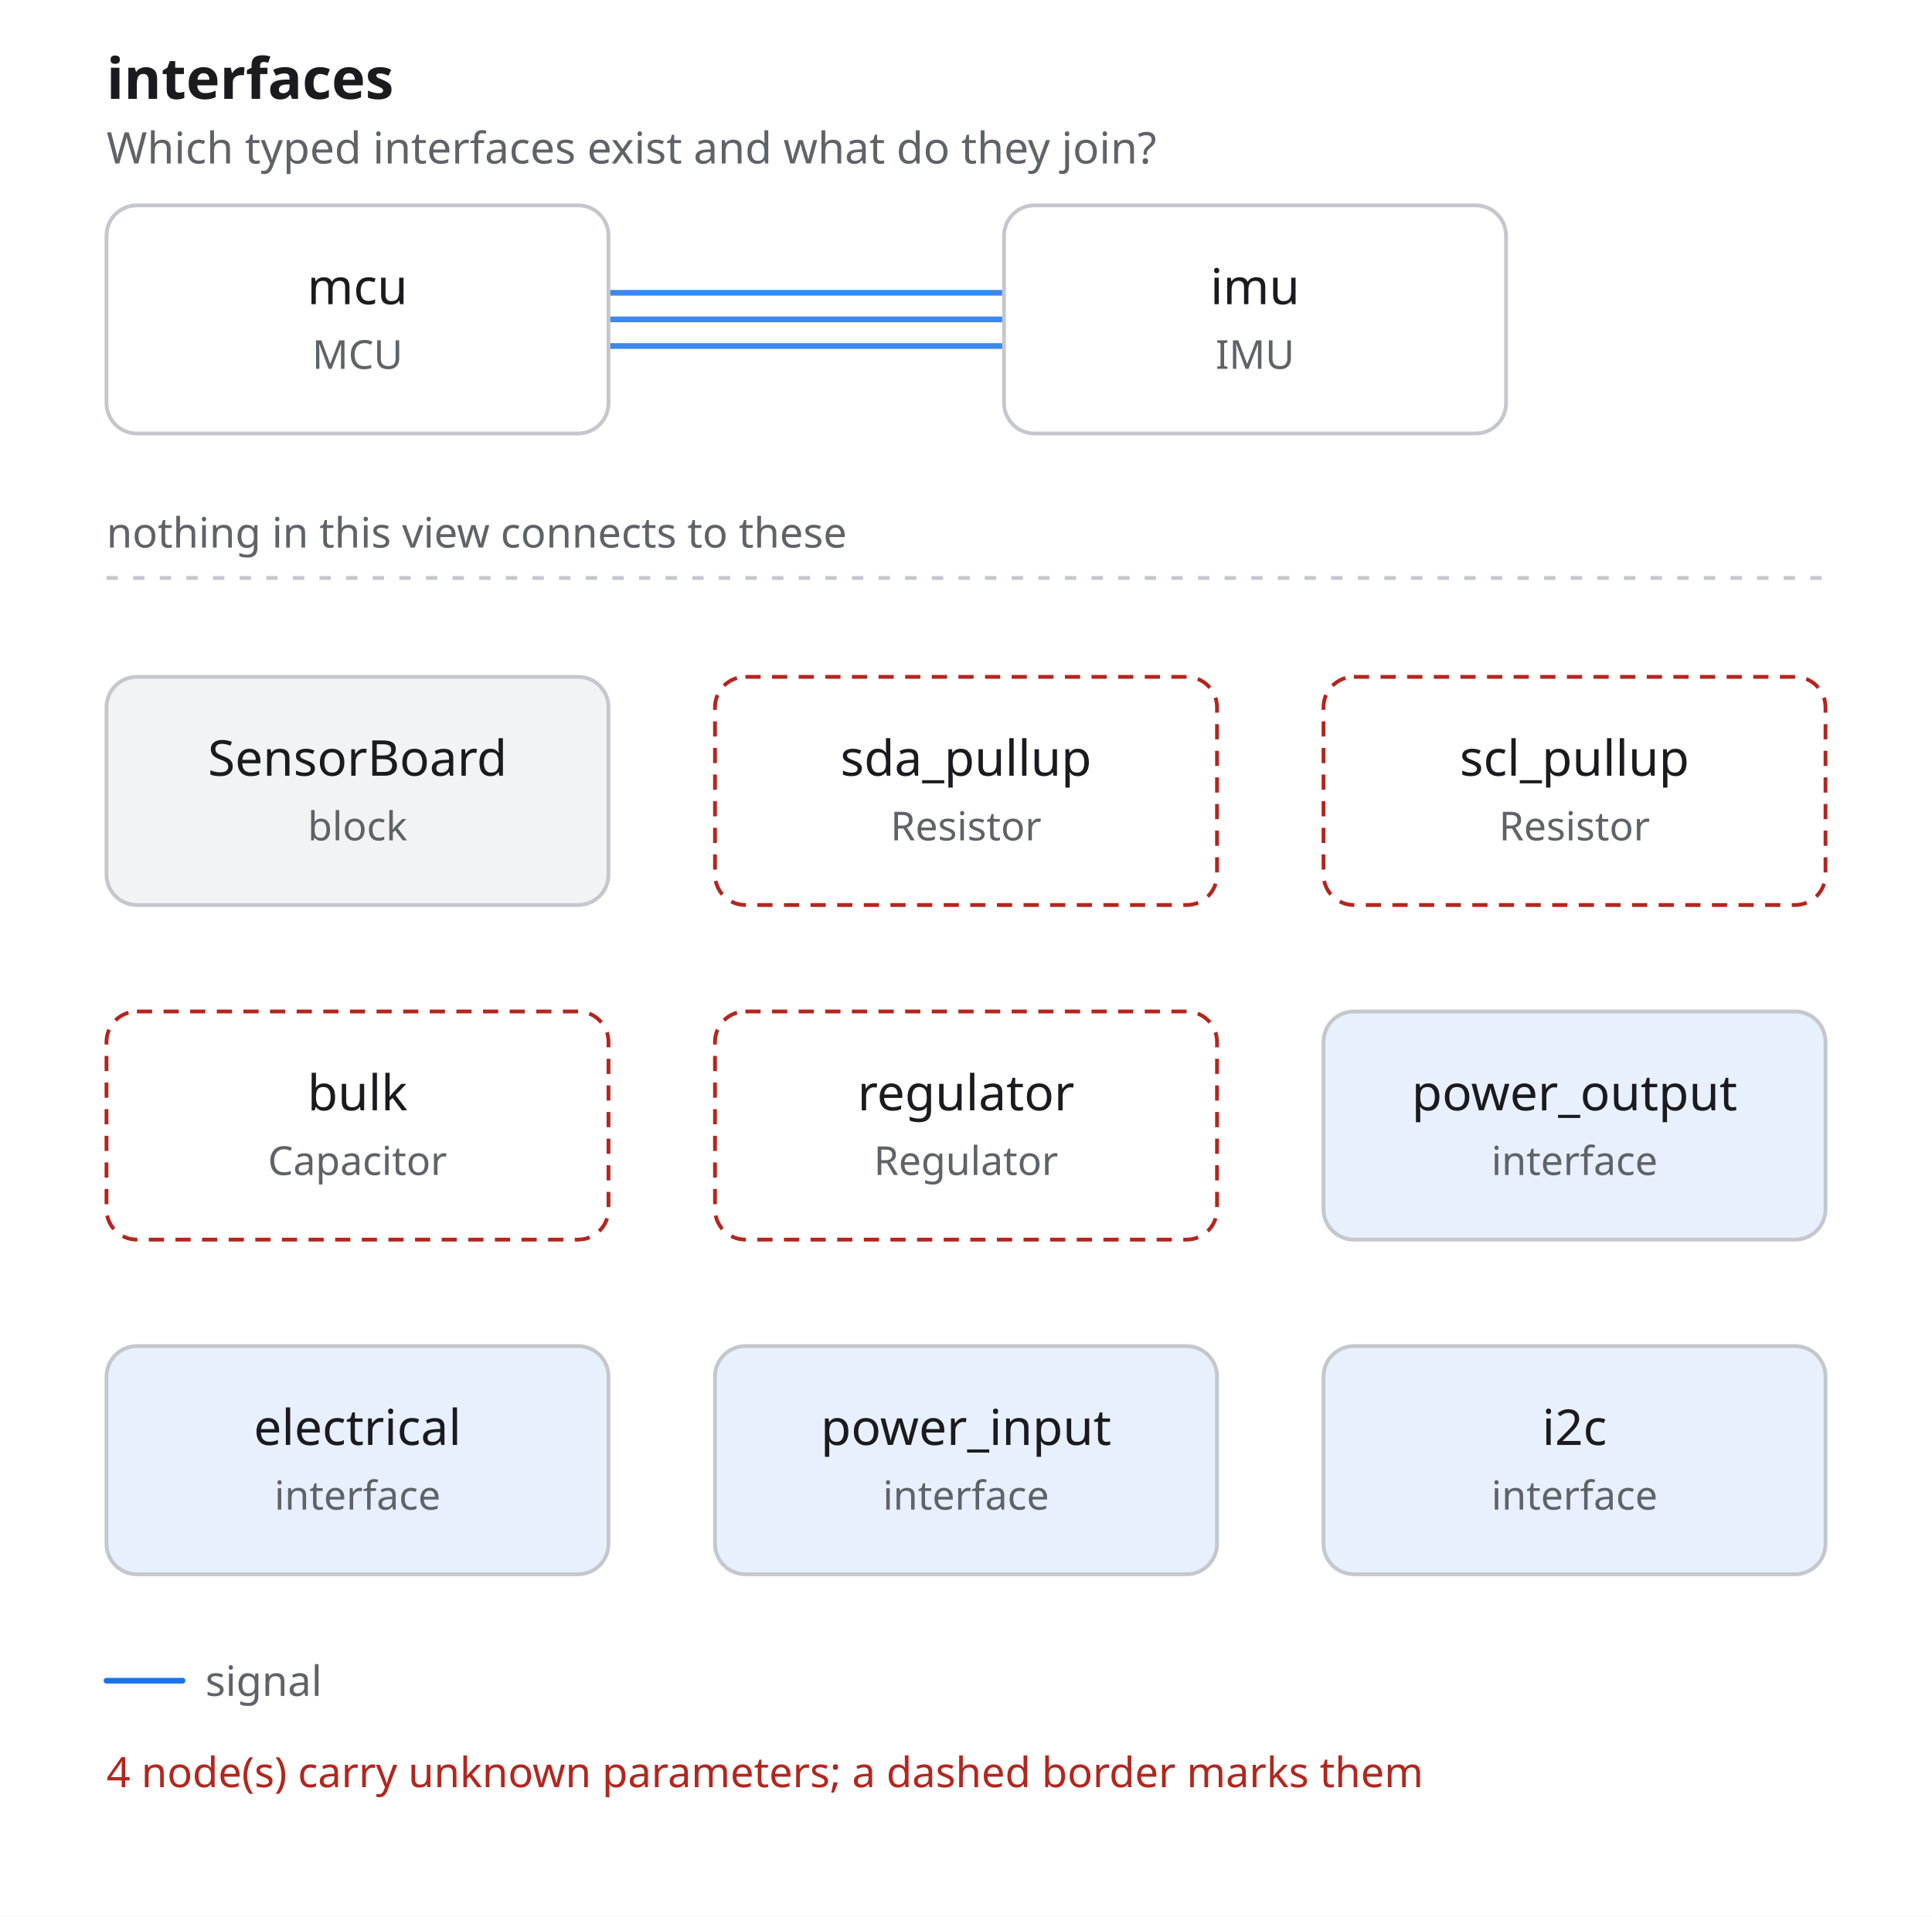
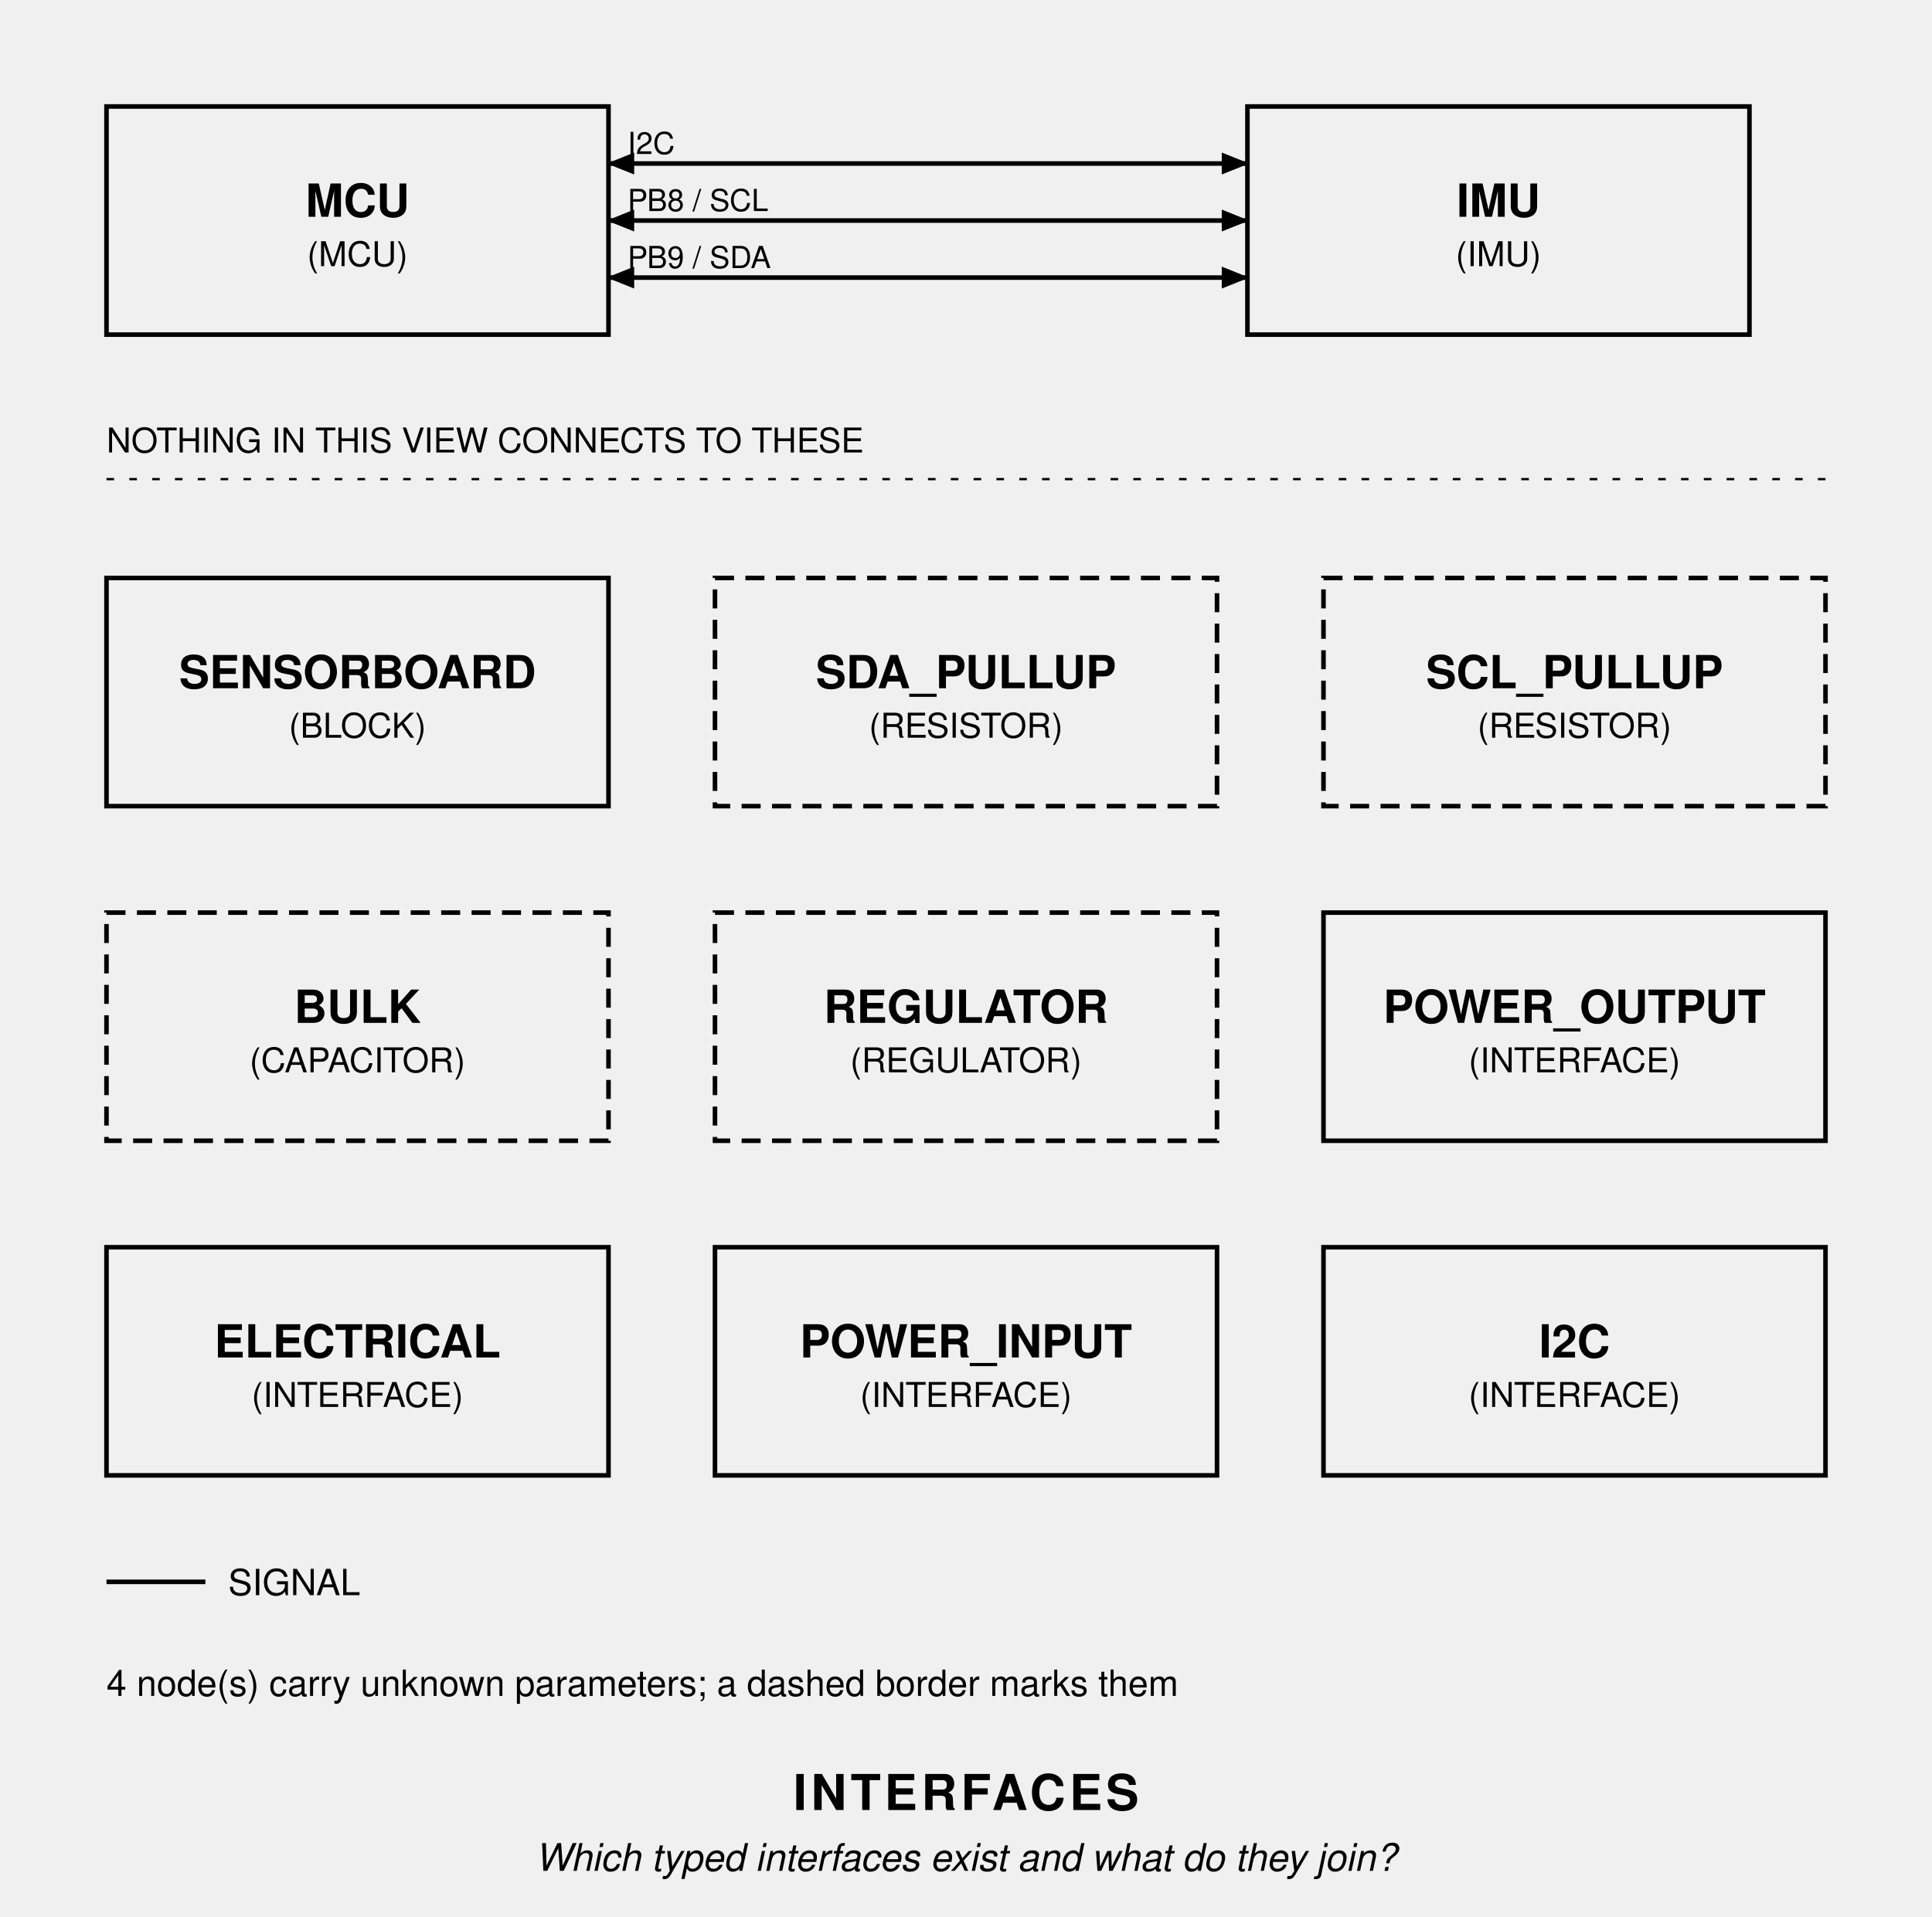
- <svg xmlns="http://www.w3.org/2000/svg" width="508" height="504" viewBox="0 0 508 504" font-family="system-ui, sans-serif">
-   <rect width="508" height="504" fill="#ffffff" />
-   <text x="28" y="26" font-size="15" font-weight="600" fill="#1b1b1f">interfaces</text>
-   <text x="28" y="43" font-size="11.5" fill="#5f6368">Which typed interfaces exist and what do they join?</text>
-   <line x1="28" y1="152" x2="480" y2="152" stroke="#c4c7cc" stroke-width="1" stroke-dasharray="3 4" />
-   <text x="28" y="144" font-size="11" fill="#5f6368">nothing in this view connects to these</text>
-   <path d="M160.0,77.0 C206.8,77.0 217.2,77.0 264.0,77.0" fill="none" stroke="#1a73e8" stroke-width="1.5" stroke-linecap="round" opacity="0.85" />
-   <path d="M160.0,84.0 C206.8,84.0 217.2,84.0 264.0,84.0" fill="none" stroke="#1a73e8" stroke-width="1.5" stroke-linecap="round" opacity="0.85" />
-   <path d="M160.0,91.0 C206.8,91.0 217.2,91.0 264.0,91.0" fill="none" stroke="#1a73e8" stroke-width="1.5" stroke-linecap="round" opacity="0.85" />
+ <svg xmlns="http://www.w3.org/2000/svg" width="508" height="504" viewBox="0 0 508 504" font-family="Helvetica, Arial, sans-serif">
+   <defs>
+     <marker id="arrow" viewBox="0 0 8 8" refX="7.5" refY="4" markerWidth="6" markerHeight="6" orient="auto-start-reverse">
+       <path d="M0,0.8 L8,4 L0,7.2 Z" fill="#000000" />
+     </marker>
+   </defs>
+   <line x1="28" y1="126" x2="480" y2="126" stroke="#000000" stroke-width="0.6" stroke-dasharray="2 4" />
+   <text x="28" y="119" font-size="9" fill="#000000">NOTHING IN THIS VIEW CONNECTS TO THESE</text>
+   <polyline points="160.0,43.0 310.0,43.0 310.0,43.0 328.0,43.0" fill="none" stroke="#000000" stroke-width="1.2" marker-start="url(#arrow)" marker-end="url(#arrow)" />
+   <polyline points="160.0,58.0 303.0,58.0 303.0,58.0 328.0,58.0" fill="none" stroke="#000000" stroke-width="1.2" marker-start="url(#arrow)" marker-end="url(#arrow)" />
+   <polyline points="160.0,73.0 296.0,73.0 296.0,73.0 328.0,73.0" fill="none" stroke="#000000" stroke-width="1.2" marker-start="url(#arrow)" marker-end="url(#arrow)" />
  <g>
-     <rect x="28" y="178" width="132" height="60" rx="8" fill="#f1f3f4" stroke="#c4c7cc" stroke-width="1" />
-     <text x="94" y="204" text-anchor="middle" font-size="13" font-weight="500" fill="#1b1b1f">SensorBoard</text>
-     <text x="94" y="221" text-anchor="middle" font-size="10.5" fill="#5f6368">block</text>
+     <rect x="28" y="152" width="132" height="60" fill="none" stroke="#000000" stroke-width="1.2" />
+     <text x="94" y="181.0" text-anchor="middle" font-size="12" font-weight="bold" fill="#000000">SENSORBOARD</text>
+     <text x="94" y="194.0" text-anchor="middle" font-size="9" fill="#000000">(BLOCK)</text>
  </g>
  <g>
-     <rect x="188" y="178" width="132" height="60" rx="8" fill="#ffffff" stroke="#b3261e" stroke-dasharray="4 3" stroke-width="1" />
-     <text x="254" y="204" text-anchor="middle" font-size="13" font-weight="500" fill="#1b1b1f">sda_pullup</text>
-     <text x="254" y="221" text-anchor="middle" font-size="10.5" fill="#5f6368">Resistor</text>
+     <rect x="188" y="152" width="132" height="60" fill="none" stroke="#000000" stroke-width="1.2" stroke-dasharray="5 3" />
+     <text x="254" y="181.0" text-anchor="middle" font-size="12" font-weight="bold" fill="#000000">SDA_PULLUP</text>
+     <text x="254" y="194.0" text-anchor="middle" font-size="9" fill="#000000">(RESISTOR)</text>
  </g>
  <g>
-     <rect x="264" y="54" width="132" height="60" rx="8" fill="#ffffff" stroke="#c4c7cc" stroke-width="1" />
-     <text x="330" y="80" text-anchor="middle" font-size="13" font-weight="500" fill="#1b1b1f">imu</text>
-     <text x="330" y="97" text-anchor="middle" font-size="10.5" fill="#5f6368">IMU</text>
+     <rect x="328" y="28" width="132" height="60" fill="none" stroke="#000000" stroke-width="1.2" />
+     <text x="394" y="57.0" text-anchor="middle" font-size="12" font-weight="bold" fill="#000000">IMU</text>
+     <text x="394" y="70.0" text-anchor="middle" font-size="9" fill="#000000">(IMU)</text>
  </g>
  <g>
-     <rect x="348" y="178" width="132" height="60" rx="8" fill="#ffffff" stroke="#b3261e" stroke-dasharray="4 3" stroke-width="1" />
-     <text x="414" y="204" text-anchor="middle" font-size="13" font-weight="500" fill="#1b1b1f">scl_pullup</text>
-     <text x="414" y="221" text-anchor="middle" font-size="10.5" fill="#5f6368">Resistor</text>
+     <rect x="348" y="152" width="132" height="60" fill="none" stroke="#000000" stroke-width="1.2" stroke-dasharray="5 3" />
+     <text x="414" y="181.0" text-anchor="middle" font-size="12" font-weight="bold" fill="#000000">SCL_PULLUP</text>
+     <text x="414" y="194.0" text-anchor="middle" font-size="9" fill="#000000">(RESISTOR)</text>
  </g>
  <g>
-     <rect x="28" y="54" width="132" height="60" rx="8" fill="#ffffff" stroke="#c4c7cc" stroke-width="1" />
-     <text x="94" y="80" text-anchor="middle" font-size="13" font-weight="500" fill="#1b1b1f">mcu</text>
-     <text x="94" y="97" text-anchor="middle" font-size="10.5" fill="#5f6368">MCU</text>
+     <rect x="28" y="28" width="132" height="60" fill="none" stroke="#000000" stroke-width="1.2" />
+     <text x="94" y="57.0" text-anchor="middle" font-size="12" font-weight="bold" fill="#000000">MCU</text>
+     <text x="94" y="70.0" text-anchor="middle" font-size="9" fill="#000000">(MCU)</text>
  </g>
  <g>
-     <rect x="28" y="266" width="132" height="60" rx="8" fill="#ffffff" stroke="#b3261e" stroke-dasharray="4 3" stroke-width="1" />
-     <text x="94" y="292" text-anchor="middle" font-size="13" font-weight="500" fill="#1b1b1f">bulk</text>
-     <text x="94" y="309" text-anchor="middle" font-size="10.5" fill="#5f6368">Capacitor</text>
+     <rect x="28" y="240" width="132" height="60" fill="none" stroke="#000000" stroke-width="1.2" stroke-dasharray="5 3" />
+     <text x="94" y="269.0" text-anchor="middle" font-size="12" font-weight="bold" fill="#000000">BULK</text>
+     <text x="94" y="282.0" text-anchor="middle" font-size="9" fill="#000000">(CAPACITOR)</text>
  </g>
  <g>
-     <rect x="188" y="266" width="132" height="60" rx="8" fill="#ffffff" stroke="#b3261e" stroke-dasharray="4 3" stroke-width="1" />
-     <text x="254" y="292" text-anchor="middle" font-size="13" font-weight="500" fill="#1b1b1f">regulator</text>
-     <text x="254" y="309" text-anchor="middle" font-size="10.5" fill="#5f6368">Regulator</text>
+     <rect x="188" y="240" width="132" height="60" fill="none" stroke="#000000" stroke-width="1.2" stroke-dasharray="5 3" />
+     <text x="254" y="269.0" text-anchor="middle" font-size="12" font-weight="bold" fill="#000000">REGULATOR</text>
+     <text x="254" y="282.0" text-anchor="middle" font-size="9" fill="#000000">(REGULATOR)</text>
  </g>
  <g>
-     <rect x="348" y="266" width="132" height="60" rx="8" fill="#e8f0fe" stroke="#c4c7cc" stroke-width="1" />
-     <text x="414" y="292" text-anchor="middle" font-size="13" font-weight="500" fill="#1b1b1f">power_output</text>
-     <text x="414" y="309" text-anchor="middle" font-size="10.5" fill="#5f6368">interface</text>
+     <rect x="348" y="240" width="132" height="60" fill="none" stroke="#000000" stroke-width="1.2" />
+     <text x="414" y="269.0" text-anchor="middle" font-size="12" font-weight="bold" fill="#000000">POWER_OUTPUT</text>
+     <text x="414" y="282.0" text-anchor="middle" font-size="9" fill="#000000">(INTERFACE)</text>
  </g>
  <g>
-     <rect x="28" y="354" width="132" height="60" rx="8" fill="#e8f0fe" stroke="#c4c7cc" stroke-width="1" />
-     <text x="94" y="380" text-anchor="middle" font-size="13" font-weight="500" fill="#1b1b1f">electrical</text>
-     <text x="94" y="397" text-anchor="middle" font-size="10.5" fill="#5f6368">interface</text>
+     <rect x="28" y="328" width="132" height="60" fill="none" stroke="#000000" stroke-width="1.2" />
+     <text x="94" y="357.0" text-anchor="middle" font-size="12" font-weight="bold" fill="#000000">ELECTRICAL</text>
+     <text x="94" y="370.0" text-anchor="middle" font-size="9" fill="#000000">(INTERFACE)</text>
  </g>
  <g>
-     <rect x="188" y="354" width="132" height="60" rx="8" fill="#e8f0fe" stroke="#c4c7cc" stroke-width="1" />
-     <text x="254" y="380" text-anchor="middle" font-size="13" font-weight="500" fill="#1b1b1f">power_input</text>
-     <text x="254" y="397" text-anchor="middle" font-size="10.5" fill="#5f6368">interface</text>
+     <rect x="188" y="328" width="132" height="60" fill="none" stroke="#000000" stroke-width="1.2" />
+     <text x="254" y="357.0" text-anchor="middle" font-size="12" font-weight="bold" fill="#000000">POWER_INPUT</text>
+     <text x="254" y="370.0" text-anchor="middle" font-size="9" fill="#000000">(INTERFACE)</text>
  </g>
  <g>
-     <rect x="348" y="354" width="132" height="60" rx="8" fill="#e8f0fe" stroke="#c4c7cc" stroke-width="1" />
-     <text x="414" y="380" text-anchor="middle" font-size="13" font-weight="500" fill="#1b1b1f">i2c</text>
-     <text x="414" y="397" text-anchor="middle" font-size="10.5" fill="#5f6368">interface</text>
+     <rect x="348" y="328" width="132" height="60" fill="none" stroke="#000000" stroke-width="1.2" />
+     <text x="414" y="357.0" text-anchor="middle" font-size="12" font-weight="bold" fill="#000000">I2C</text>
+     <text x="414" y="370.0" text-anchor="middle" font-size="9" fill="#000000">(INTERFACE)</text>
  </g>
-   <line x1="28" y1="442" x2="48" y2="442" stroke="#1a73e8" stroke-width="1.5" stroke-linecap="round" />
-   <text x="54" y="446" font-size="11" fill="#5f6368">signal</text>
-   <text x="28" y="470" font-size="11" fill="#b3261e">4 node(s) carry unknown parameters; a dashed border marks them</text>
+   <text x="165.0" y="40.5" text-anchor="start" font-size="8" fill="#000000">I2C</text>
+   <text x="165.0" y="55.5" text-anchor="start" font-size="8" fill="#000000">PB8 / SCL</text>
+   <text x="165.0" y="70.5" text-anchor="start" font-size="8" fill="#000000">PB9 / SDA</text>
+   <line x1="28" y1="416" x2="54" y2="416" stroke="#000000" stroke-width="1.2" />
+   <text x="60" y="419.5" font-size="9.5" fill="#000000">SIGNAL</text>
+   <text x="28" y="446" font-size="9.5" fill="#000000">4 node(s) carry unknown parameters; a dashed border marks them</text>
+   <text x="254.0" y="476" text-anchor="middle" font-size="13" font-weight="bold" letter-spacing="0.08em" fill="#000000">INTERFACES</text>
+   <text x="254.0" y="492" text-anchor="middle" font-size="10" font-style="italic" fill="#000000">Which typed interfaces exist and what do they join?</text>
</svg>
